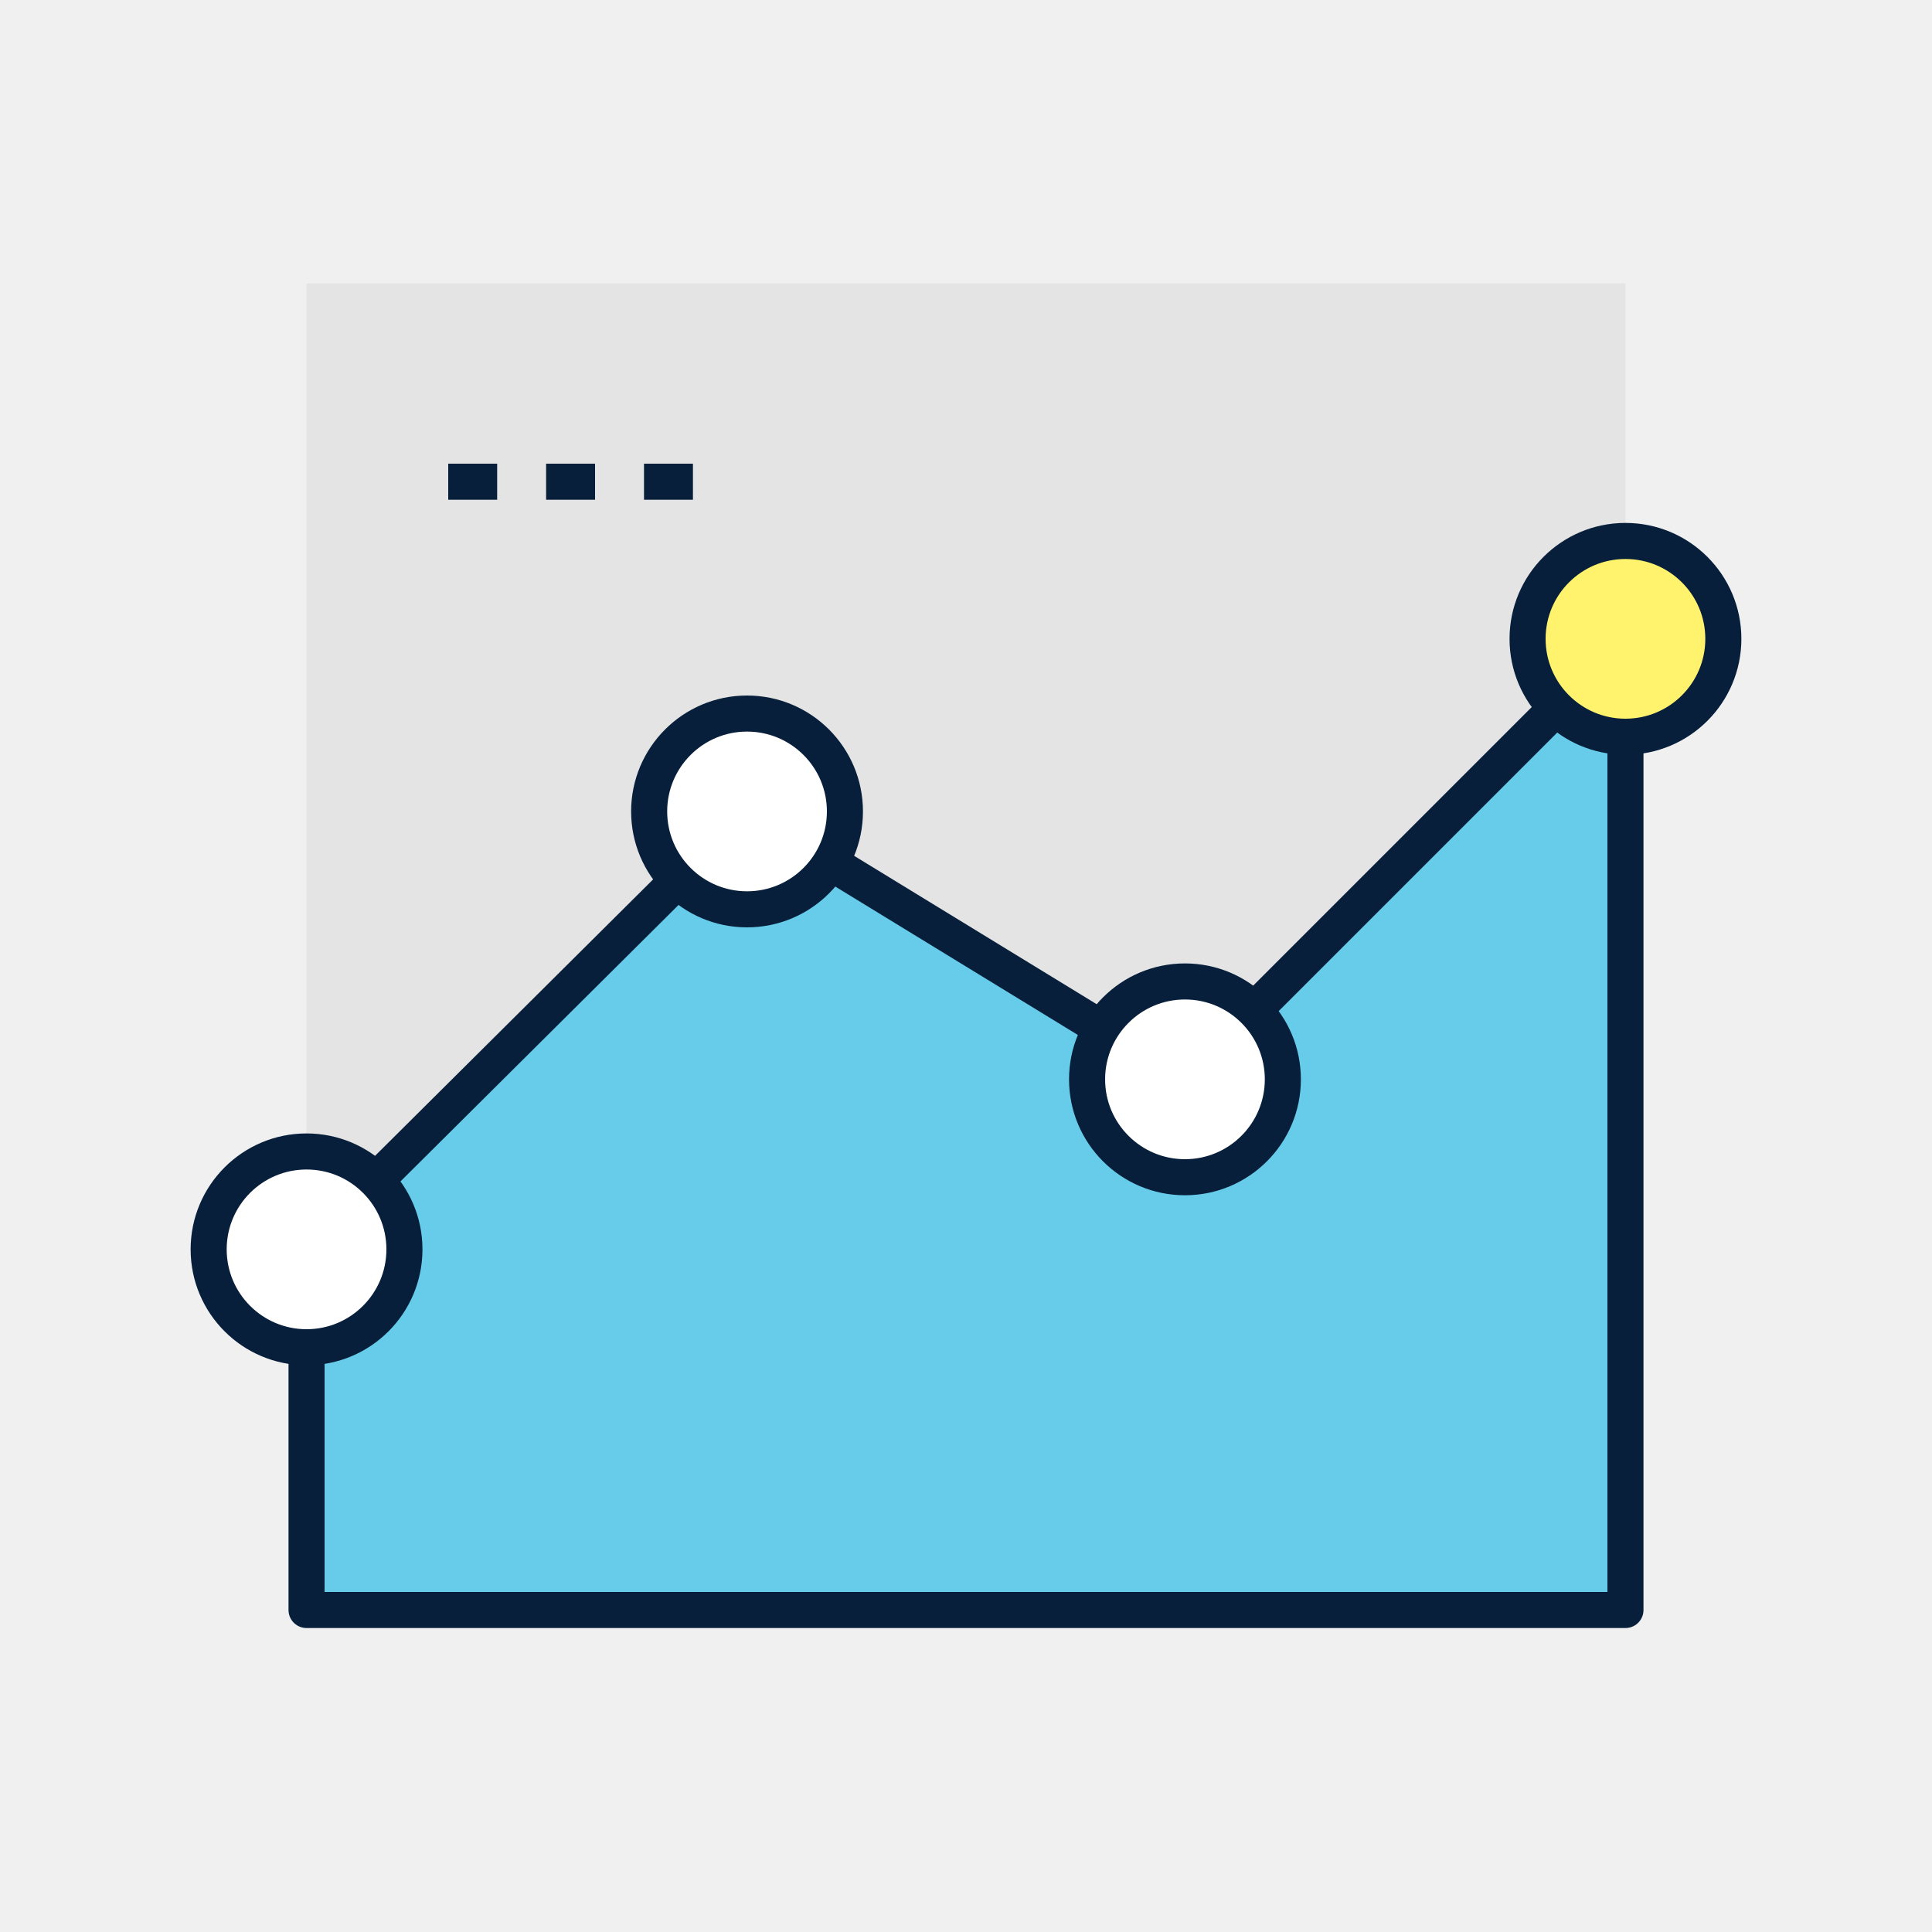
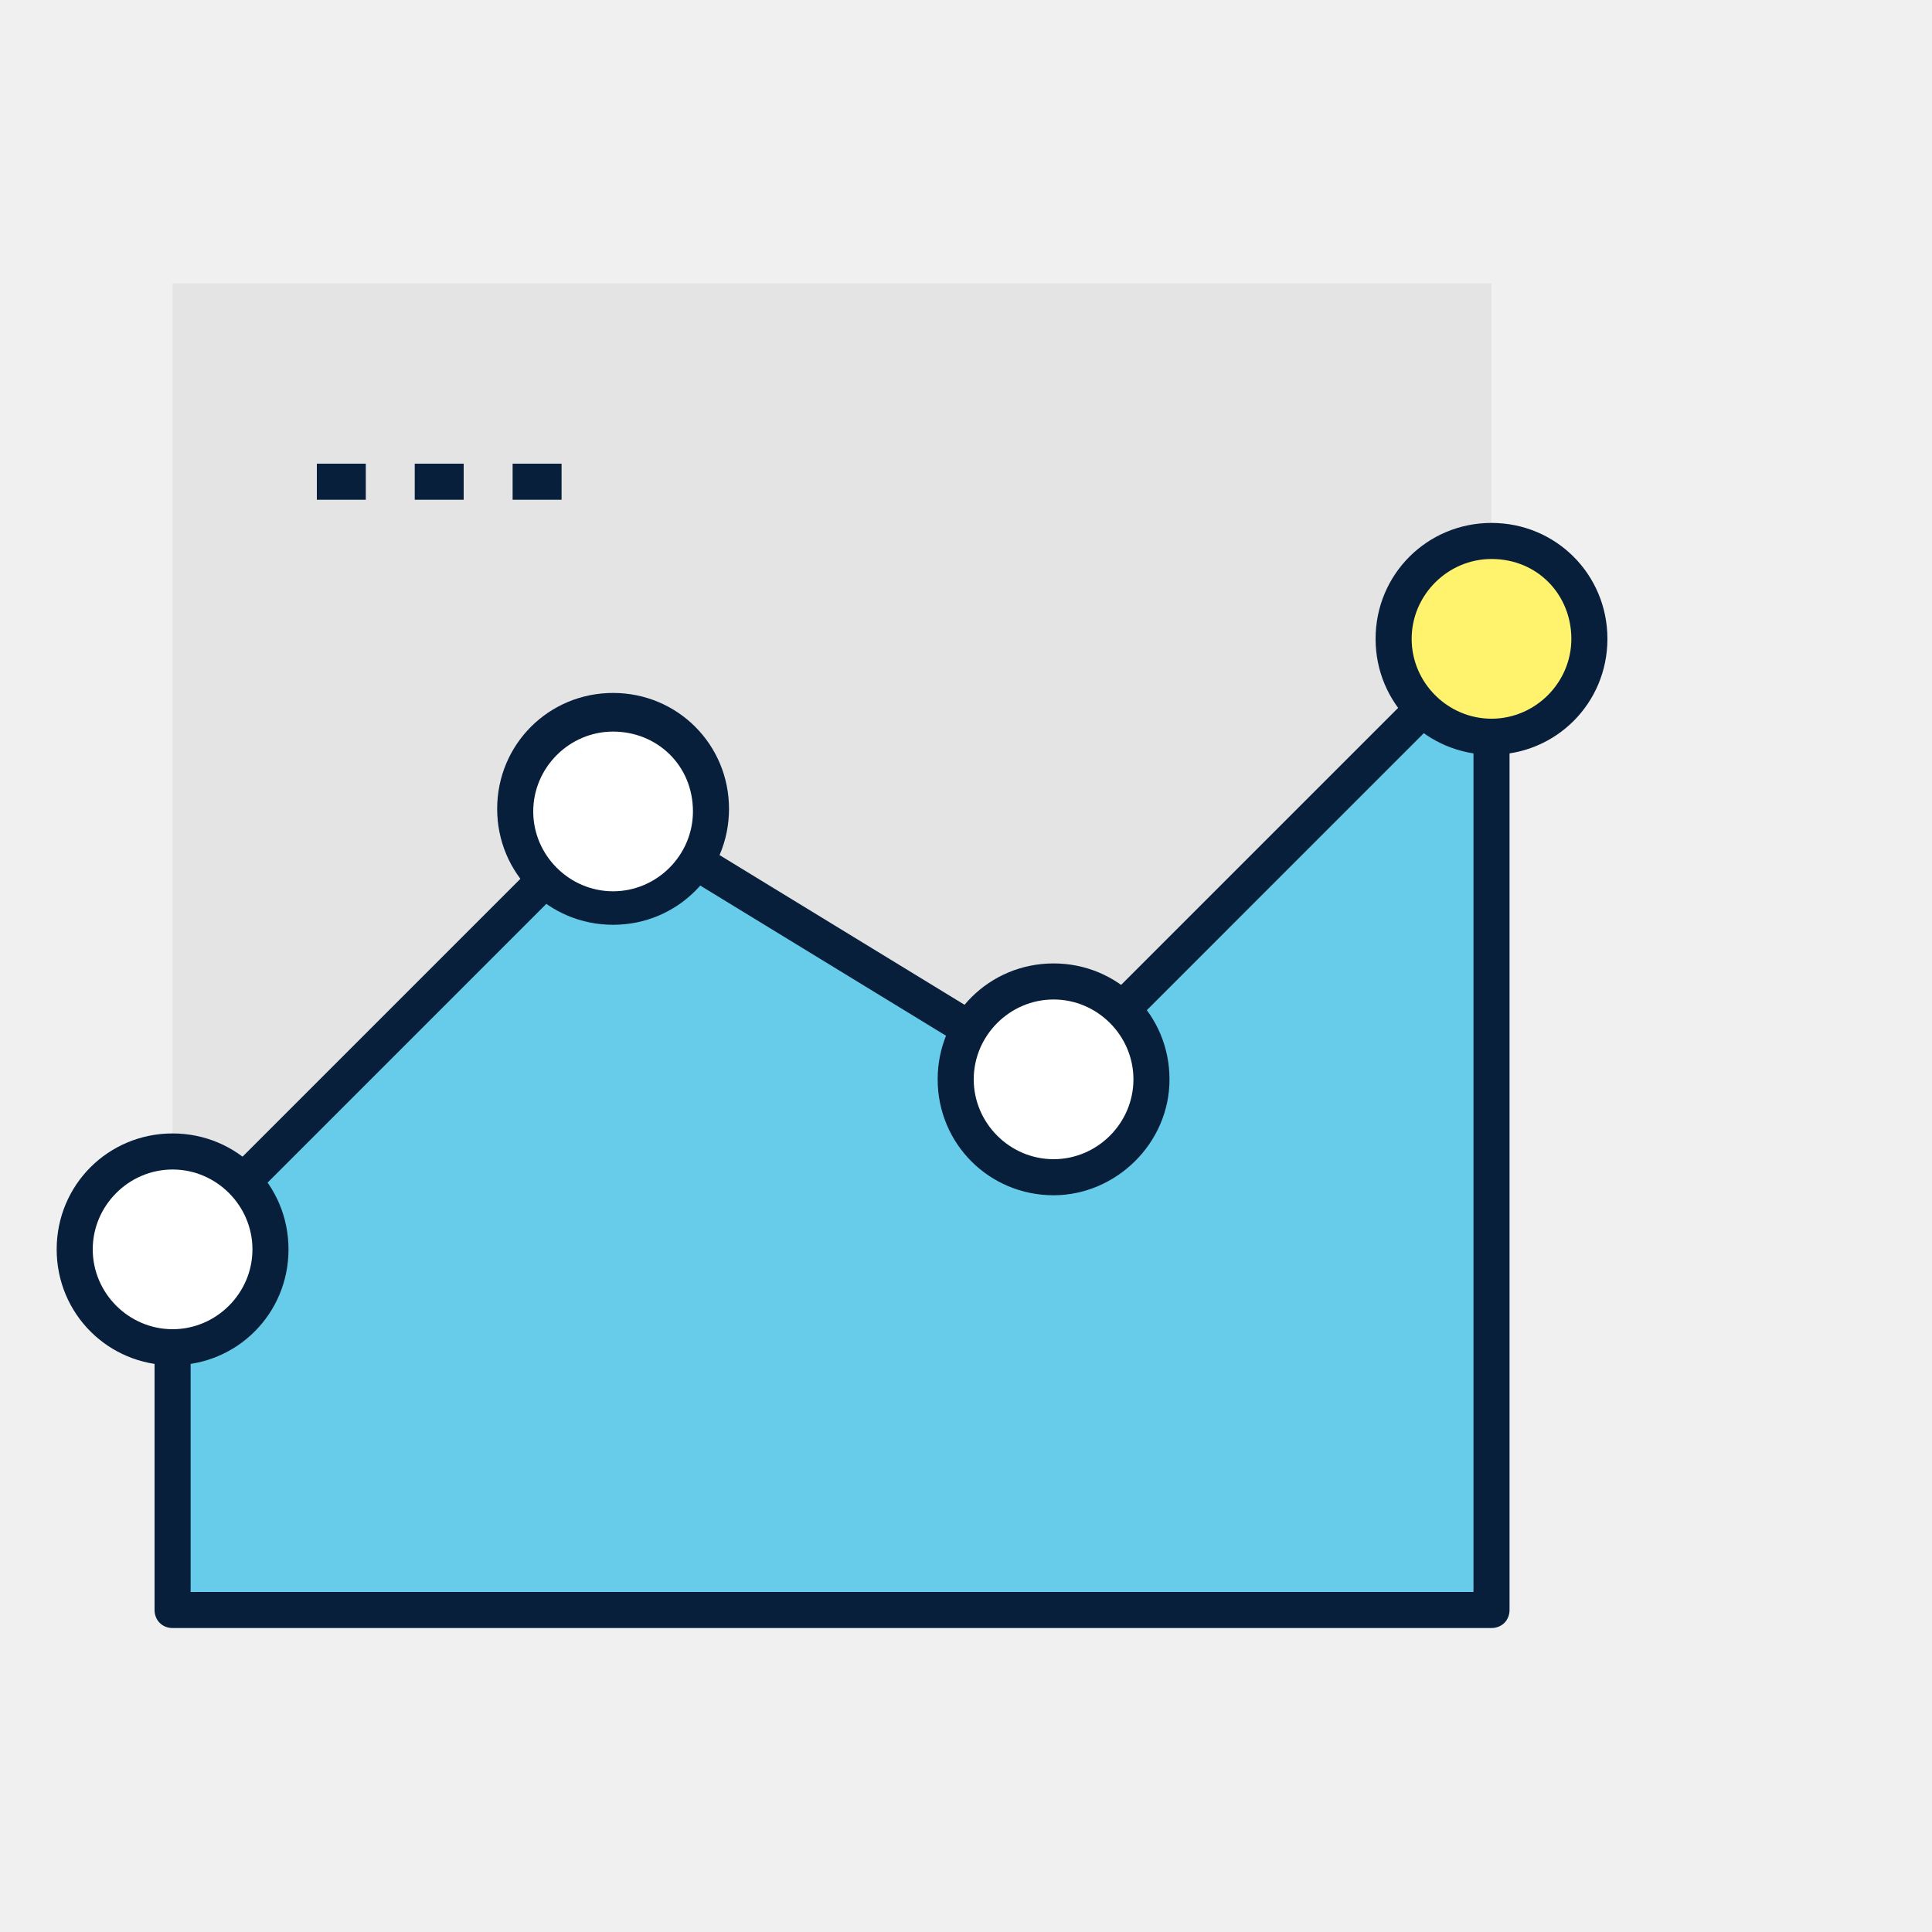
<svg xmlns="http://www.w3.org/2000/svg" version="1.1" id="Layer_1" x="0px" y="0px" viewBox="0 0 75 75" style="enable-background:new 0 0 75 75;" xml:space="preserve">
  <g>
    <g>
-       <polygon style="fill:#E4E4E4;" points="63.1,24.8 46,41.9 29,31.5 11.9,48.5 11.9,11 63.1,11   " />
-       <polygon style="fill:#67CCE9;" points="46,41.9 29,31.5 11.9,48.5 11.9,62.5 29,62.5 46,62.5 63.1,62.5 63.1,24.8   " />
-       <polyline style="fill:none;stroke:#081F3B;stroke-width:1.4;stroke-linejoin:round;stroke-miterlimit:10;" points="63.1,24.8     63.1,62.5 11.9,62.5 11.9,48.5   " />
+       <g>
+         <polygon style="fill:#E4E4E4;" points="57.9,24.8 40.9,41.9 23.8,31.5 6.7,48.5 6.7,11 57.9,11    " />
+       </g>
+       <g>
+         <polygon style="fill:#67CCE9;" points="40.9,41.9 23.8,31.5 6.7,48.5 6.7,62.5 23.8,62.5 40.9,62.5 57.9,62.5 57.9,24.8    " />
+       </g>
+       <g>
+         <path style="fill:#081F3B;" d="M57.9,63.2H6.7c-0.4,0-0.7-0.3-0.7-0.7v-14h1.4v13.3h49.8v-37h1.4v37.7     C58.6,62.9,58.3,63.2,57.9,63.2z" />
+       </g>
      <g>
        <g>
-           <line style="fill:#FFFFFF;stroke:#081F3B;stroke-width:1.4;stroke-linejoin:round;stroke-miterlimit:10;" x1="46" y1="41.9" x2="63.1" y2="24.8" />
-           <line style="fill:#FFFFFF;stroke:#081F3B;stroke-width:1.4;stroke-linejoin:round;stroke-miterlimit:10;" x1="29" y1="31.5" x2="46" y2="41.9" />
-           <line style="fill:#FFFFFF;stroke:#081F3B;stroke-width:1.4;stroke-linejoin:round;stroke-miterlimit:10;" x1="11.9" y1="48.5" x2="29" y2="31.5" />
+           <g>
+             <line style="fill:#FFFFFF;" x1="40.9" y1="41.9" x2="57.9" y2="24.8" />
+             <rect x="48.7" y="21.3" transform="matrix(0.7071 0.7071 -0.7071 0.7071 38.0521 -25.1695)" style="fill:#081F3B;" width="1.4" height="24.1" />
+           </g>
+           <g>
+             <line style="fill:#FFFFFF;" x1="23.8" y1="31.5" x2="40.9" y2="41.9" />
+             <rect x="22.3" y="36" transform="matrix(0.8533 0.5214 -0.5214 0.8533 23.864 -11.4798)" style="fill:#081F3B;" width="20" height="1.4" />
+           </g>
+           <g>
+             <line style="fill:#FFFFFF;" x1="6.7" y1="48.5" x2="23.8" y2="31.5" />
+             <rect x="14.6" y="27.9" transform="matrix(0.7071 0.7071 -0.7071 0.7071 32.7452 0.9239)" style="fill:#081F3B;" width="1.4" height="24.1" />
+           </g>
        </g>
        <g>
-           <circle style="fill:#FFFFFF;stroke:#081F3B;stroke-width:1.4;stroke-linejoin:round;stroke-miterlimit:10;" cx="11.9" cy="48.5" r="3.8" />
+           <g>
+             <circle style="fill:#FFFFFF;" cx="6.7" cy="48.5" r="3.8" />
+             <path style="fill:#081F3B;" d="M6.7,53c-2.5,0-4.5-2-4.5-4.5s2-4.5,4.5-4.5c2.5,0,4.5,2,4.5,4.5S9.2,53,6.7,53z M6.7,45.4       c-1.7,0-3.1,1.4-3.1,3.1s1.4,3.1,3.1,3.1s3.1-1.4,3.1-3.1S8.4,45.4,6.7,45.4z" />
+           </g>
        </g>
        <g>
-           <circle style="fill:#FFFFFF;stroke:#081F3B;stroke-width:1.4;stroke-linejoin:round;stroke-miterlimit:10;" cx="29" cy="31.5" r="3.8" />
+           <g>
+             <circle style="fill:#FFFFFF;" cx="23.8" cy="31.5" r="3.8" />
+             <path style="fill:#081F3B;" d="M23.8,35.9c-2.5,0-4.5-2-4.5-4.5c0-2.5,2-4.5,4.5-4.5s4.5,2,4.5,4.5       C28.3,33.9,26.3,35.9,23.8,35.9z M23.8,28.4c-1.7,0-3.1,1.4-3.1,3.1c0,1.7,1.4,3.1,3.1,3.1s3.1-1.4,3.1-3.1       C26.9,29.7,25.5,28.4,23.8,28.4z" />
+           </g>
        </g>
        <g>
-           <circle style="fill:#FFFFFF;stroke:#081F3B;stroke-width:1.4;stroke-linejoin:round;stroke-miterlimit:10;" cx="46" cy="41.9" r="3.8" />
+           <g>
+             <circle style="fill:#FFFFFF;" cx="40.9" cy="41.9" r="3.8" />
+             <path style="fill:#081F3B;" d="M40.9,46.4c-2.5,0-4.5-2-4.5-4.5c0-2.5,2-4.5,4.5-4.5c2.5,0,4.5,2,4.5,4.5       C45.4,44.4,43.3,46.4,40.9,46.4z M40.9,38.8c-1.7,0-3.1,1.4-3.1,3.1c0,1.7,1.4,3.1,3.1,3.1s3.1-1.4,3.1-3.1       C44,40.2,42.6,38.8,40.9,38.8z" />
+           </g>
        </g>
        <g>
-           <circle style="fill:#FFF36E;" cx="63.1" cy="24.8" r="3.8" />
-           <circle style="fill:none;stroke:#081F3B;stroke-width:1.4;stroke-linejoin:round;stroke-miterlimit:10;" cx="63.1" cy="24.8" r="3.8" />
+           <g>
+             <circle style="fill:#FFF36E;" cx="57.9" cy="24.8" r="3.8" />
+           </g>
+           <g>
+             <path style="fill:#081F3B;" d="M57.9,29.3c-2.5,0-4.5-2-4.5-4.5s2-4.5,4.5-4.5c2.5,0,4.5,2,4.5,4.5S60.4,29.3,57.9,29.3z        M57.9,21.7c-1.7,0-3.1,1.4-3.1,3.1s1.4,3.1,3.1,3.1s3.1-1.4,3.1-3.1S59.7,21.7,57.9,21.7z" />
+           </g>
        </g>
      </g>
      <g>
-         <line style="fill:#FFFFFF;stroke:#081F3B;stroke-width:1.4;stroke-linejoin:round;stroke-miterlimit:10;" x1="21.2" y1="18.7" x2="23.1" y2="18.7" />
-         <line style="fill:#FFFFFF;stroke:#081F3B;stroke-width:1.4;stroke-linejoin:round;stroke-miterlimit:10;" x1="17.4" y1="18.7" x2="19.3" y2="18.7" />
-         <line style="fill:#FFFFFF;stroke:#081F3B;stroke-width:1.4;stroke-linejoin:round;stroke-miterlimit:10;" x1="25" y1="18.7" x2="26.9" y2="18.7" />
+         <g>
+           <line style="fill:#FFFFFF;" x1="16.1" y1="18.7" x2="18" y2="18.7" />
+           <rect x="16.1" y="18" style="fill:#081F3B;" width="1.9" height="1.4" />
+         </g>
+         <g>
+           <line style="fill:#FFFFFF;" x1="12.3" y1="18.7" x2="14.2" y2="18.7" />
+           <rect x="12.3" y="18" style="fill:#081F3B;" width="1.9" height="1.4" />
+         </g>
+         <g>
+           <line style="fill:#FFFFFF;" x1="19.9" y1="18.7" x2="21.8" y2="18.7" />
+           <rect x="19.9" y="18" style="fill:#081F3B;" width="1.9" height="1.4" />
+         </g>
      </g>
    </g>
  </g>
</svg>
